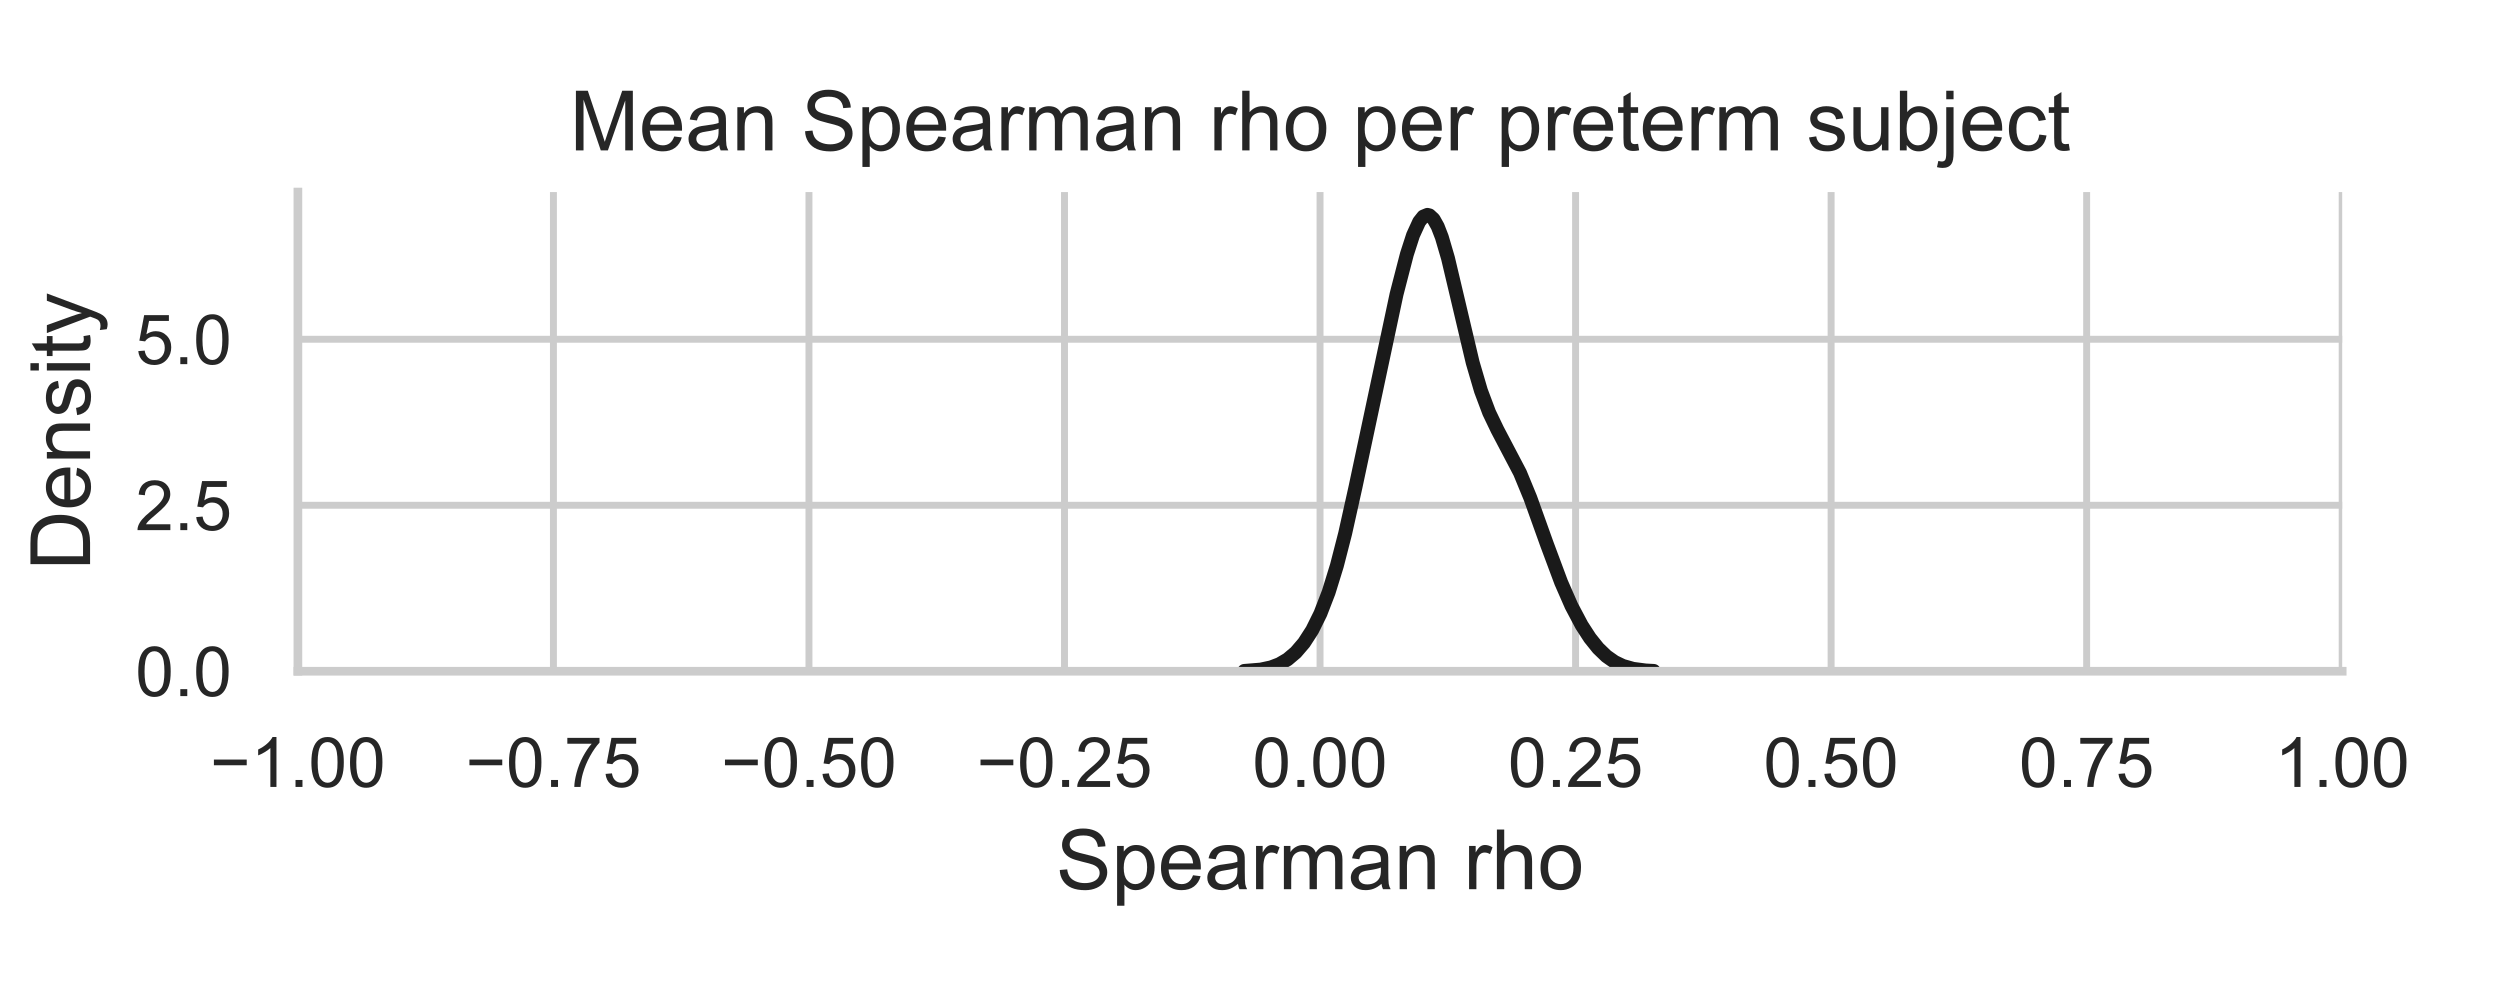
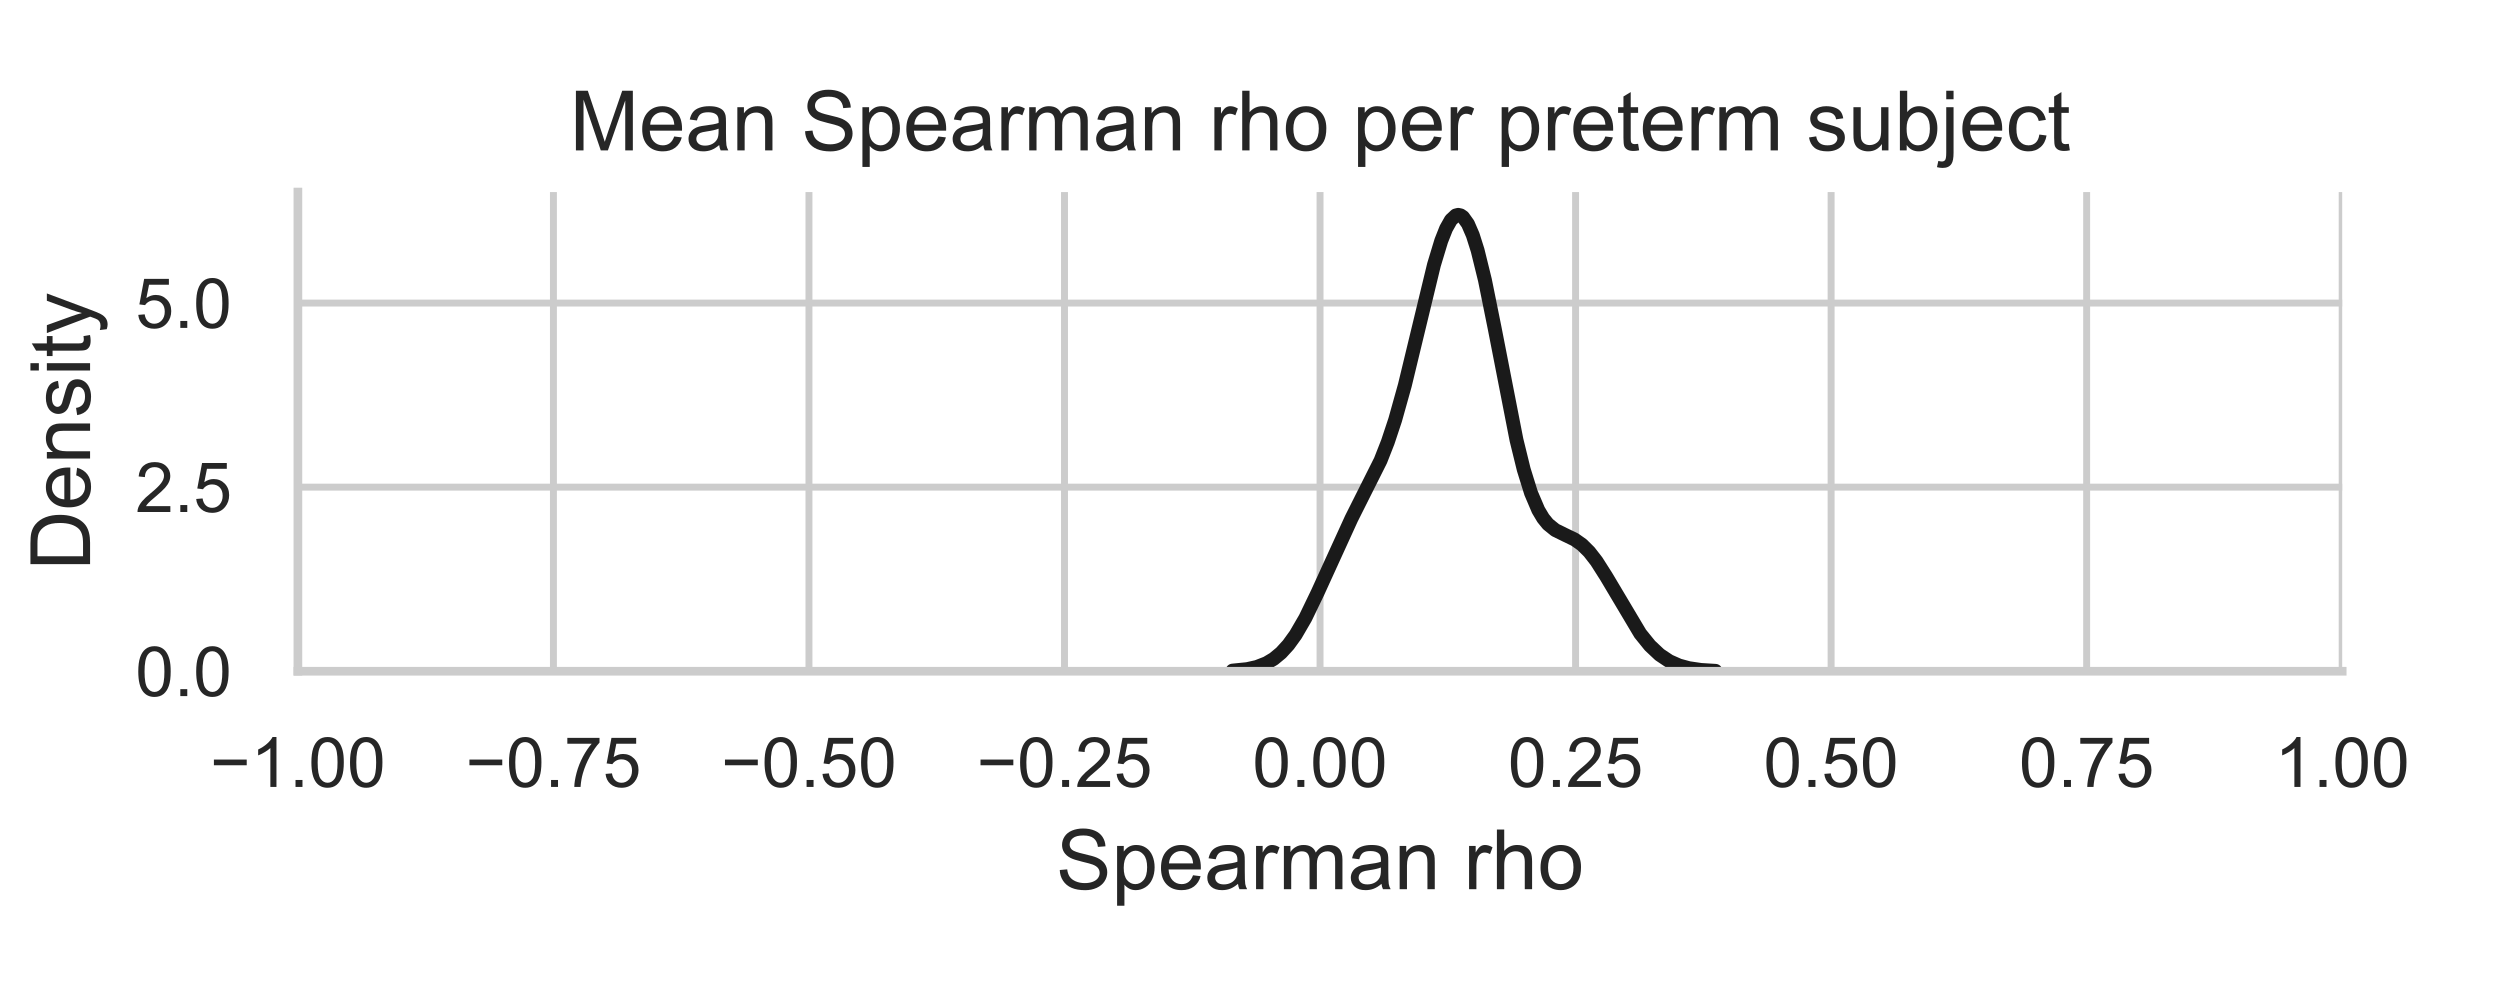
<svg xmlns="http://www.w3.org/2000/svg" xmlns:xlink="http://www.w3.org/1999/xlink" width="360pt" height="144pt" viewBox="0 0 360 144" version="1.1">
  <defs>
    <style type="text/css">*{stroke-linejoin: round; stroke-linecap: butt}</style>
  </defs>
  <g id="figure_1">
    <g id="patch_1">
      <path d="M 0 144  L 360 144  L 360 0  L 0 0  z " style="fill: #ffffff" />
    </g>
    <g id="axes_1">
      <g id="patch_2">
        <path d="M 42.896 96.66  L 337.275 96.66  L 337.275 27.656  L 42.896 27.656  z " style="fill: #ffffff" />
      </g>
      <g id="matplotlib.axis_1">
        <g id="xtick_1">
          <g id="line2d_1">
-             <path d="M 42.896 96.66  L 42.896 27.656  " clip-path="url(#p9b19d53286)" style="fill: none; stroke: #cccccc; stroke-linecap: round" />
+             <path d="M 42.896 96.66  L 42.896 27.656  " clip-path="url(#p92eefe6639)" style="fill: none; stroke: #cccccc; stroke-linecap: round" />
          </g>
          <g id="text_1">
            <g style="fill: #262626" transform="translate(30.24547 113.3178) scale(0.1 -0.1)">
              <defs>
                <path id="ArialMT-2212" d="M 3381 1997  L 356 1997  L 356 2522  L 3381 2522  L 3381 1997  z " transform="scale(0.015625)" />
                <path id="ArialMT-31" d="M 2384 0  L 1822 0  L 1822 3584  Q 1619 3391 1289 3197  Q 959 3003 697 2906  L 697 3450  Q 1169 3672 1522 3987  Q 1875 4303 2022 4600  L 2384 4600  L 2384 0  z " transform="scale(0.015625)" />
                <path id="ArialMT-2e" d="M 581 0  L 581 641  L 1222 641  L 1222 0  L 581 0  z " transform="scale(0.015625)" />
                <path id="ArialMT-30" d="M 266 2259  Q 266 3072 433 3567  Q 600 4063 929 4331  Q 1259 4600 1759 4600  Q 2128 4600 2406 4451  Q 2684 4303 2865 4023  Q 3047 3744 3150 3342  Q 3253 2941 3253 2259  Q 3253 1453 3087 958  Q 2922 463 2592 192  Q 2263 -78 1759 -78  Q 1097 -78 719 397  Q 266 969 266 2259  z M 844 2259  Q 844 1131 1108 757  Q 1372 384 1759 384  Q 2147 384 2411 759  Q 2675 1134 2675 2259  Q 2675 3391 2411 3762  Q 2147 4134 1753 4134  Q 1366 4134 1134 3806  Q 844 3388 844 2259  z " transform="scale(0.015625)" />
              </defs>
              <use xlink:href="#ArialMT-2212" />
              <use xlink:href="#ArialMT-31" x="58.398" />
              <use xlink:href="#ArialMT-2e" x="114.014" />
              <use xlink:href="#ArialMT-30" x="141.797" />
              <use xlink:href="#ArialMT-30" x="197.412" />
            </g>
          </g>
        </g>
        <g id="xtick_2">
          <g id="line2d_2">
-             <path d="M 79.694 96.66  L 79.694 27.656  " clip-path="url(#p9b19d53286)" style="fill: none; stroke: #cccccc; stroke-linecap: round" />
+             <path d="M 79.694 96.66  L 79.694 27.656  " clip-path="url(#p92eefe6639)" style="fill: none; stroke: #cccccc; stroke-linecap: round" />
          </g>
          <g id="text_2">
            <g style="fill: #262626" transform="translate(67.04281 113.3178) scale(0.1 -0.1)">
              <defs>
                <path id="ArialMT-37" d="M 303 3981  L 303 4522  L 3269 4522  L 3269 4084  Q 2831 3619 2401 2847  Q 1972 2075 1738 1259  Q 1569 684 1522 0  L 944 0  Q 953 541 1156 1306  Q 1359 2072 1739 2783  Q 2119 3494 2547 3981  L 303 3981  z " transform="scale(0.015625)" />
                <path id="ArialMT-35" d="M 266 1200  L 856 1250  Q 922 819 1161 601  Q 1400 384 1738 384  Q 2144 384 2425 690  Q 2706 997 2706 1503  Q 2706 1984 2436 2262  Q 2166 2541 1728 2541  Q 1456 2541 1237 2417  Q 1019 2294 894 2097  L 366 2166  L 809 4519  L 3088 4519  L 3088 3981  L 1259 3981  L 1013 2750  Q 1425 3038 1878 3038  Q 2478 3038 2890 2622  Q 3303 2206 3303 1553  Q 3303 931 2941 478  Q 2500 -78 1738 -78  Q 1113 -78 717 272  Q 322 622 266 1200  z " transform="scale(0.015625)" />
              </defs>
              <use xlink:href="#ArialMT-2212" />
              <use xlink:href="#ArialMT-30" x="58.398" />
              <use xlink:href="#ArialMT-2e" x="114.014" />
              <use xlink:href="#ArialMT-37" x="141.797" />
              <use xlink:href="#ArialMT-35" x="197.412" />
            </g>
          </g>
        </g>
        <g id="xtick_3">
          <g id="line2d_3">
-             <path d="M 116.491 96.66  L 116.491 27.656  " clip-path="url(#p9b19d53286)" style="fill: none; stroke: #cccccc; stroke-linecap: round" />
+             <path d="M 116.491 96.66  L 116.491 27.656  " clip-path="url(#p92eefe6639)" style="fill: none; stroke: #cccccc; stroke-linecap: round" />
          </g>
          <g id="text_3">
            <g style="fill: #262626" transform="translate(103.8402 113.3178) scale(0.1 -0.1)">
              <use xlink:href="#ArialMT-2212" />
              <use xlink:href="#ArialMT-30" x="58.398" />
              <use xlink:href="#ArialMT-2e" x="114.014" />
              <use xlink:href="#ArialMT-35" x="141.797" />
              <use xlink:href="#ArialMT-30" x="197.412" />
            </g>
          </g>
        </g>
        <g id="xtick_4">
          <g id="line2d_4">
-             <path d="M 153.288 96.66  L 153.288 27.656  " clip-path="url(#p9b19d53286)" style="fill: none; stroke: #cccccc; stroke-linecap: round" />
+             <path d="M 153.288 96.66  L 153.288 27.656  " clip-path="url(#p92eefe6639)" style="fill: none; stroke: #cccccc; stroke-linecap: round" />
          </g>
          <g id="text_4">
            <g style="fill: #262626" transform="translate(140.6375 113.3178) scale(0.1 -0.1)">
              <defs>
                <path id="ArialMT-32" d="M 3222 541  L 3222 0  L 194 0  Q 188 203 259 391  Q 375 700 629 1000  Q 884 1300 1366 1694  Q 2113 2306 2375 2664  Q 2638 3022 2638 3341  Q 2638 3675 2398 3904  Q 2159 4134 1775 4134  Q 1369 4134 1125 3890  Q 881 3647 878 3216  L 300 3275  Q 359 3922 746 4261  Q 1134 4600 1788 4600  Q 2447 4600 2831 4234  Q 3216 3869 3216 3328  Q 3216 3053 3103 2787  Q 2991 2522 2730 2228  Q 2469 1934 1863 1422  Q 1356 997 1212 845  Q 1069 694 975 541  L 3222 541  z " transform="scale(0.015625)" />
              </defs>
              <use xlink:href="#ArialMT-2212" />
              <use xlink:href="#ArialMT-30" x="58.398" />
              <use xlink:href="#ArialMT-2e" x="114.014" />
              <use xlink:href="#ArialMT-32" x="141.797" />
              <use xlink:href="#ArialMT-35" x="197.412" />
            </g>
          </g>
        </g>
        <g id="xtick_5">
          <g id="line2d_5">
-             <path d="M 190.086 96.66  L 190.086 27.656  " clip-path="url(#p9b19d53286)" style="fill: none; stroke: #cccccc; stroke-linecap: round" />
+             <path d="M 190.086 96.66  L 190.086 27.656  " clip-path="url(#p92eefe6639)" style="fill: none; stroke: #cccccc; stroke-linecap: round" />
          </g>
          <g id="text_5">
            <g style="fill: #262626" transform="translate(180.3552 113.3178) scale(0.1 -0.1)">
              <use xlink:href="#ArialMT-30" />
              <use xlink:href="#ArialMT-2e" x="55.615" />
              <use xlink:href="#ArialMT-30" x="83.398" />
              <use xlink:href="#ArialMT-30" x="139.014" />
            </g>
          </g>
        </g>
        <g id="xtick_6">
          <g id="line2d_6">
-             <path d="M 226.883 96.66  L 226.883 27.656  " clip-path="url(#p9b19d53286)" style="fill: none; stroke: #cccccc; stroke-linecap: round" />
+             <path d="M 226.883 96.66  L 226.883 27.656  " clip-path="url(#p92eefe6639)" style="fill: none; stroke: #cccccc; stroke-linecap: round" />
          </g>
          <g id="text_6">
            <g style="fill: #262626" transform="translate(217.1525 113.3178) scale(0.1 -0.1)">
              <use xlink:href="#ArialMT-30" />
              <use xlink:href="#ArialMT-2e" x="55.615" />
              <use xlink:href="#ArialMT-32" x="83.398" />
              <use xlink:href="#ArialMT-35" x="139.014" />
            </g>
          </g>
        </g>
        <g id="xtick_7">
          <g id="line2d_7">
-             <path d="M 263.68 96.66  L 263.68 27.656  " clip-path="url(#p9b19d53286)" style="fill: none; stroke: #cccccc; stroke-linecap: round" />
+             <path d="M 263.68 96.66  L 263.68 27.656  " clip-path="url(#p92eefe6639)" style="fill: none; stroke: #cccccc; stroke-linecap: round" />
          </g>
          <g id="text_7">
            <g style="fill: #262626" transform="translate(253.9498 113.3178) scale(0.1 -0.1)">
              <use xlink:href="#ArialMT-30" />
              <use xlink:href="#ArialMT-2e" x="55.615" />
              <use xlink:href="#ArialMT-35" x="83.398" />
              <use xlink:href="#ArialMT-30" x="139.014" />
            </g>
          </g>
        </g>
        <g id="xtick_8">
          <g id="line2d_8">
-             <path d="M 300.478 96.66  L 300.478 27.656  " clip-path="url(#p9b19d53286)" style="fill: none; stroke: #cccccc; stroke-linecap: round" />
+             <path d="M 300.478 96.66  L 300.478 27.656  " clip-path="url(#p92eefe6639)" style="fill: none; stroke: #cccccc; stroke-linecap: round" />
          </g>
          <g id="text_8">
            <g style="fill: #262626" transform="translate(290.7472 113.3178) scale(0.1 -0.1)">
              <use xlink:href="#ArialMT-30" />
              <use xlink:href="#ArialMT-2e" x="55.615" />
              <use xlink:href="#ArialMT-37" x="83.398" />
              <use xlink:href="#ArialMT-35" x="139.014" />
            </g>
          </g>
        </g>
        <g id="xtick_9">
          <g id="line2d_9">
-             <path d="M 337.275 96.66  L 337.275 27.656  " clip-path="url(#p9b19d53286)" style="fill: none; stroke: #cccccc; stroke-linecap: round" />
+             <path d="M 337.275 96.66  L 337.275 27.656  " clip-path="url(#p92eefe6639)" style="fill: none; stroke: #cccccc; stroke-linecap: round" />
          </g>
          <g id="text_9">
            <g style="fill: #262626" transform="translate(327.5445 113.3178) scale(0.1 -0.1)">
              <use xlink:href="#ArialMT-31" />
              <use xlink:href="#ArialMT-2e" x="55.615" />
              <use xlink:href="#ArialMT-30" x="83.398" />
              <use xlink:href="#ArialMT-30" x="139.014" />
            </g>
          </g>
        </g>
        <g id="text_10">
          <g style="fill: #262626" transform="translate(152.0672 128.0409) scale(0.12 -0.12)">
            <defs>
              <path id="ArialMT-53" d="M 288 1472  L 859 1522  Q 900 1178 1048 958  Q 1197 738 1509 602  Q 1822 466 2213 466  Q 2559 466 2825 569  Q 3091 672 3220 851  Q 3350 1031 3350 1244  Q 3350 1459 3225 1620  Q 3100 1781 2813 1891  Q 2628 1963 1997 2114  Q 1366 2266 1113 2400  Q 784 2572 623 2826  Q 463 3081 463 3397  Q 463 3744 659 4045  Q 856 4347 1234 4503  Q 1613 4659 2075 4659  Q 2584 4659 2973 4495  Q 3363 4331 3572 4012  Q 3781 3694 3797 3291  L 3216 3247  Q 3169 3681 2898 3903  Q 2628 4125 2100 4125  Q 1550 4125 1298 3923  Q 1047 3722 1047 3438  Q 1047 3191 1225 3031  Q 1400 2872 2139 2705  Q 2878 2538 3153 2413  Q 3553 2228 3743 1945  Q 3934 1663 3934 1294  Q 3934 928 3725 604  Q 3516 281 3123 101  Q 2731 -78 2241 -78  Q 1619 -78 1198 103  Q 778 284 539 648  Q 300 1013 288 1472  z " transform="scale(0.015625)" />
              <path id="ArialMT-70" d="M 422 -1272  L 422 3319  L 934 3319  L 934 2888  Q 1116 3141 1344 3267  Q 1572 3394 1897 3394  Q 2322 3394 2647 3175  Q 2972 2956 3137 2557  Q 3303 2159 3303 1684  Q 3303 1175 3120 767  Q 2938 359 2589 142  Q 2241 -75 1856 -75  Q 1575 -75 1351 44  Q 1128 163 984 344  L 984 -1272  L 422 -1272  z M 931 1641  Q 931 1000 1190 694  Q 1450 388 1819 388  Q 2194 388 2461 705  Q 2728 1022 2728 1688  Q 2728 2322 2467 2637  Q 2206 2953 1844 2953  Q 1484 2953 1207 2617  Q 931 2281 931 1641  z " transform="scale(0.015625)" />
              <path id="ArialMT-65" d="M 2694 1069  L 3275 997  Q 3138 488 2766 206  Q 2394 -75 1816 -75  Q 1088 -75 661 373  Q 234 822 234 1631  Q 234 2469 665 2931  Q 1097 3394 1784 3394  Q 2450 3394 2872 2941  Q 3294 2488 3294 1666  Q 3294 1616 3291 1516  L 816 1516  Q 847 969 1125 678  Q 1403 388 1819 388  Q 2128 388 2347 550  Q 2566 713 2694 1069  z M 847 1978  L 2700 1978  Q 2663 2397 2488 2606  Q 2219 2931 1791 2931  Q 1403 2931 1139 2672  Q 875 2413 847 1978  z " transform="scale(0.015625)" />
              <path id="ArialMT-61" d="M 2588 409  Q 2275 144 1986 34  Q 1697 -75 1366 -75  Q 819 -75 525 192  Q 231 459 231 875  Q 231 1119 342 1320  Q 453 1522 633 1644  Q 813 1766 1038 1828  Q 1203 1872 1538 1913  Q 2219 1994 2541 2106  Q 2544 2222 2544 2253  Q 2544 2597 2384 2738  Q 2169 2928 1744 2928  Q 1347 2928 1158 2789  Q 969 2650 878 2297  L 328 2372  Q 403 2725 575 2942  Q 747 3159 1072 3276  Q 1397 3394 1825 3394  Q 2250 3394 2515 3294  Q 2781 3194 2906 3042  Q 3031 2891 3081 2659  Q 3109 2516 3109 2141  L 3109 1391  Q 3109 606 3145 398  Q 3181 191 3288 0  L 2700 0  Q 2613 175 2588 409  z M 2541 1666  Q 2234 1541 1622 1453  Q 1275 1403 1131 1340  Q 988 1278 909 1158  Q 831 1038 831 891  Q 831 666 1001 516  Q 1172 366 1500 366  Q 1825 366 2078 508  Q 2331 650 2450 897  Q 2541 1088 2541 1459  L 2541 1666  z " transform="scale(0.015625)" />
              <path id="ArialMT-72" d="M 416 0  L 416 3319  L 922 3319  L 922 2816  Q 1116 3169 1280 3281  Q 1444 3394 1641 3394  Q 1925 3394 2219 3213  L 2025 2691  Q 1819 2813 1613 2813  Q 1428 2813 1281 2702  Q 1134 2591 1072 2394  Q 978 2094 978 1738  L 978 0  L 416 0  z " transform="scale(0.015625)" />
              <path id="ArialMT-6d" d="M 422 0  L 422 3319  L 925 3319  L 925 2853  Q 1081 3097 1340 3245  Q 1600 3394 1931 3394  Q 2300 3394 2536 3241  Q 2772 3088 2869 2813  Q 3263 3394 3894 3394  Q 4388 3394 4653 3120  Q 4919 2847 4919 2278  L 4919 0  L 4359 0  L 4359 2091  Q 4359 2428 4304 2576  Q 4250 2725 4106 2815  Q 3963 2906 3769 2906  Q 3419 2906 3187 2673  Q 2956 2441 2956 1928  L 2956 0  L 2394 0  L 2394 2156  Q 2394 2531 2256 2718  Q 2119 2906 1806 2906  Q 1569 2906 1367 2781  Q 1166 2656 1075 2415  Q 984 2175 984 1722  L 984 0  L 422 0  z " transform="scale(0.015625)" />
              <path id="ArialMT-6e" d="M 422 0  L 422 3319  L 928 3319  L 928 2847  Q 1294 3394 1984 3394  Q 2284 3394 2536 3286  Q 2788 3178 2913 3003  Q 3038 2828 3088 2588  Q 3119 2431 3119 2041  L 3119 0  L 2556 0  L 2556 2019  Q 2556 2363 2490 2533  Q 2425 2703 2258 2804  Q 2091 2906 1866 2906  Q 1506 2906 1245 2678  Q 984 2450 984 1813  L 984 0  L 422 0  z " transform="scale(0.015625)" />
              <path id="ArialMT-20" transform="scale(0.015625)" />
              <path id="ArialMT-68" d="M 422 0  L 422 4581  L 984 4581  L 984 2938  Q 1378 3394 1978 3394  Q 2347 3394 2619 3248  Q 2891 3103 3008 2847  Q 3125 2591 3125 2103  L 3125 0  L 2563 0  L 2563 2103  Q 2563 2525 2380 2717  Q 2197 2909 1863 2909  Q 1613 2909 1392 2779  Q 1172 2650 1078 2428  Q 984 2206 984 1816  L 984 0  L 422 0  z " transform="scale(0.015625)" />
              <path id="ArialMT-6f" d="M 213 1659  Q 213 2581 725 3025  Q 1153 3394 1769 3394  Q 2453 3394 2887 2945  Q 3322 2497 3322 1706  Q 3322 1066 3130 698  Q 2938 331 2570 128  Q 2203 -75 1769 -75  Q 1072 -75 642 372  Q 213 819 213 1659  z M 791 1659  Q 791 1022 1069 705  Q 1347 388 1769 388  Q 2188 388 2466 706  Q 2744 1025 2744 1678  Q 2744 2294 2464 2611  Q 2184 2928 1769 2928  Q 1347 2928 1069 2612  Q 791 2297 791 1659  z " transform="scale(0.015625)" />
            </defs>
            <use xlink:href="#ArialMT-53" />
            <use xlink:href="#ArialMT-70" x="66.699" />
            <use xlink:href="#ArialMT-65" x="122.314" />
            <use xlink:href="#ArialMT-61" x="177.93" />
            <use xlink:href="#ArialMT-72" x="233.545" />
            <use xlink:href="#ArialMT-6d" x="266.846" />
            <use xlink:href="#ArialMT-61" x="350.146" />
            <use xlink:href="#ArialMT-6e" x="405.762" />
            <use xlink:href="#ArialMT-20" x="461.377" />
            <use xlink:href="#ArialMT-72" x="489.16" />
            <use xlink:href="#ArialMT-68" x="522.461" />
            <use xlink:href="#ArialMT-6f" x="578.076" />
          </g>
        </g>
      </g>
      <g id="matplotlib.axis_2">
        <g id="ytick_1">
          <g id="line2d_10">
-             <path d="M 42.896 96.66  L 337.275 96.66  " clip-path="url(#p9b19d53286)" style="fill: none; stroke: #cccccc; stroke-linecap: round" />
+             <path d="M 42.896 96.66  L 337.275 96.66  " clip-path="url(#p92eefe6639)" style="fill: none; stroke: #cccccc; stroke-linecap: round" />
          </g>
          <g id="text_11">
            <g style="fill: #262626" transform="translate(19.49625 100.2389) scale(0.1 -0.1)">
              <use xlink:href="#ArialMT-30" />
              <use xlink:href="#ArialMT-2e" x="55.615" />
              <use xlink:href="#ArialMT-30" x="83.398" />
            </g>
          </g>
        </g>
        <g id="ytick_2">
          <g id="line2d_11">
-             <path d="M 42.896 72.759  L 337.275 72.759  " clip-path="url(#p9b19d53286)" style="fill: none; stroke: #cccccc; stroke-linecap: round" />
+             <path d="M 42.896 70.149  L 337.275 70.149  " clip-path="url(#p92eefe6639)" style="fill: none; stroke: #cccccc; stroke-linecap: round" />
          </g>
          <g id="text_12">
-             <g style="fill: #262626" transform="translate(19.49625 76.33805) scale(0.1 -0.1)">
+             <g style="fill: #262626" transform="translate(19.49625 73.72818) scale(0.1 -0.1)">
              <use xlink:href="#ArialMT-32" />
              <use xlink:href="#ArialMT-2e" x="55.615" />
              <use xlink:href="#ArialMT-35" x="83.398" />
            </g>
          </g>
        </g>
        <g id="ytick_3">
          <g id="line2d_12">
-             <path d="M 42.896 48.858  L 337.275 48.858  " clip-path="url(#p9b19d53286)" style="fill: none; stroke: #cccccc; stroke-linecap: round" />
+             <path d="M 42.896 43.639  L 337.275 43.639  " clip-path="url(#p92eefe6639)" style="fill: none; stroke: #cccccc; stroke-linecap: round" />
          </g>
          <g id="text_13">
-             <g style="fill: #262626" transform="translate(19.49625 52.4372) scale(0.1 -0.1)">
+             <g style="fill: #262626" transform="translate(19.49625 47.21746) scale(0.1 -0.1)">
              <use xlink:href="#ArialMT-35" />
              <use xlink:href="#ArialMT-2e" x="55.615" />
              <use xlink:href="#ArialMT-30" x="83.398" />
            </g>
          </g>
        </g>
        <g id="text_14">
          <g style="fill: #262626" transform="translate(12.97063 82.16438) rotate(-90) scale(0.12 -0.12)">
            <defs>
              <path id="ArialMT-44" d="M 494 0  L 494 4581  L 2072 4581  Q 2606 4581 2888 4516  Q 3281 4425 3559 4188  Q 3922 3881 4101 3404  Q 4281 2928 4281 2316  Q 4281 1794 4159 1391  Q 4038 988 3847 723  Q 3656 459 3429 307  Q 3203 156 2883 78  Q 2563 0 2147 0  L 494 0  z M 1100 541  L 2078 541  Q 2531 541 2789 625  Q 3047 709 3200 863  Q 3416 1078 3536 1442  Q 3656 1806 3656 2325  Q 3656 3044 3420 3430  Q 3184 3816 2847 3947  Q 2603 4041 2063 4041  L 1100 4041  L 1100 541  z " transform="scale(0.015625)" />
              <path id="ArialMT-73" d="M 197 991  L 753 1078  Q 800 744 1014 566  Q 1228 388 1613 388  Q 2000 388 2187 545  Q 2375 703 2375 916  Q 2375 1106 2209 1216  Q 2094 1291 1634 1406  Q 1016 1563 777 1677  Q 538 1791 414 1992  Q 291 2194 291 2438  Q 291 2659 392 2848  Q 494 3038 669 3163  Q 800 3259 1026 3326  Q 1253 3394 1513 3394  Q 1903 3394 2198 3281  Q 2494 3169 2634 2976  Q 2775 2784 2828 2463  L 2278 2388  Q 2241 2644 2061 2787  Q 1881 2931 1553 2931  Q 1166 2931 1000 2803  Q 834 2675 834 2503  Q 834 2394 903 2306  Q 972 2216 1119 2156  Q 1203 2125 1616 2013  Q 2213 1853 2448 1751  Q 2684 1650 2818 1456  Q 2953 1263 2953 975  Q 2953 694 2789 445  Q 2625 197 2315 61  Q 2006 -75 1616 -75  Q 969 -75 630 194  Q 291 463 197 991  z " transform="scale(0.015625)" />
              <path id="ArialMT-69" d="M 425 3934  L 425 4581  L 988 4581  L 988 3934  L 425 3934  z M 425 0  L 425 3319  L 988 3319  L 988 0  L 425 0  z " transform="scale(0.015625)" />
              <path id="ArialMT-74" d="M 1650 503  L 1731 6  Q 1494 -44 1306 -44  Q 1000 -44 831 53  Q 663 150 594 308  Q 525 466 525 972  L 525 2881  L 113 2881  L 113 3319  L 525 3319  L 525 4141  L 1084 4478  L 1084 3319  L 1650 3319  L 1650 2881  L 1084 2881  L 1084 941  Q 1084 700 1114 631  Q 1144 563 1211 522  Q 1278 481 1403 481  Q 1497 481 1650 503  z " transform="scale(0.015625)" />
              <path id="ArialMT-79" d="M 397 -1278  L 334 -750  Q 519 -800 656 -800  Q 844 -800 956 -737  Q 1069 -675 1141 -563  Q 1194 -478 1313 -144  Q 1328 -97 1363 -6  L 103 3319  L 709 3319  L 1400 1397  Q 1534 1031 1641 628  Q 1738 1016 1872 1384  L 2581 3319  L 3144 3319  L 1881 -56  Q 1678 -603 1566 -809  Q 1416 -1088 1222 -1217  Q 1028 -1347 759 -1347  Q 597 -1347 397 -1278  z " transform="scale(0.015625)" />
            </defs>
            <use xlink:href="#ArialMT-44" />
            <use xlink:href="#ArialMT-65" x="72.217" />
            <use xlink:href="#ArialMT-6e" x="127.832" />
            <use xlink:href="#ArialMT-73" x="183.447" />
            <use xlink:href="#ArialMT-69" x="233.447" />
            <use xlink:href="#ArialMT-74" x="255.664" />
            <use xlink:href="#ArialMT-79" x="283.447" />
          </g>
        </g>
      </g>
      <g id="line2d_13">
-         <path d="M 179.182 96.611  L 181.552 96.418  L 183.033 96.1  L 184.218 95.649  L 185.404 94.955  L 186.589 93.953  L 187.774 92.574  L 188.959 90.739  L 190.144 88.345  L 191.329 85.276  L 192.514 81.44  L 193.699 76.831  L 195.18 70.184  L 201.105 42.359  L 202.587 36.621  L 203.475 33.874  L 204.364 31.928  L 204.957 31.184  L 205.549 30.94  L 205.846 31.014  L 206.438 31.558  L 207.031 32.617  L 207.623 34.148  L 208.512 37.181  L 209.993 43.435  L 212.067 52.21  L 213.252 56.253  L 214.437 59.41  L 215.622 61.883  L 218.881 68.09  L 220.362 71.685  L 222.732 78.3  L 224.806 83.865  L 226.288 87.249  L 227.769 90.048  L 228.954 91.875  L 230.139 93.351  L 231.324 94.493  L 232.509 95.325  L 233.694 95.892  L 235.175 96.313  L 236.953 96.546  L 238.138 96.611  L 238.138 96.611  " clip-path="url(#p9b19d53286)" style="fill: none; stroke: #1a1a1a; stroke-width: 2; stroke-linecap: round" />
+         <path d="M 177.486 96.567  L 179.583 96.356  L 180.981 96.046  L 182.378 95.501  L 183.427 94.873  L 184.475 94.005  L 185.523 92.857  L 186.572 91.406  L 187.97 89.002  L 189.717 85.382  L 194.609 74.665  L 198.802 66.308  L 199.851 63.631  L 200.899 60.477  L 202.297 55.482  L 204.044 48.252  L 206.49 38.139  L 207.538 34.681  L 208.237 32.913  L 208.936 31.673  L 209.635 31.026  L 209.984 30.939  L 210.334 31.016  L 210.683 31.258  L 211.382 32.236  L 212.081 33.852  L 212.78 36.061  L 213.828 40.321  L 215.226 47.24  L 218.371 63.342  L 219.419 67.613  L 220.468 70.989  L 221.516 73.449  L 222.215 74.623  L 222.914 75.484  L 223.962 76.332  L 225.36 77.019  L 226.758 77.694  L 227.806 78.434  L 228.854 79.472  L 229.903 80.822  L 231.3 83.02  L 236.192 91.239  L 237.59 92.967  L 238.988 94.282  L 240.386 95.214  L 241.784 95.832  L 243.181 96.214  L 244.928 96.472  L 247.025 96.601  L 247.025 96.601  " clip-path="url(#p92eefe6639)" style="fill: none; stroke: #1a1a1a; stroke-width: 2; stroke-linecap: round" />
      </g>
      <g id="patch_3">
        <path d="M 42.896 96.66  L 42.896 27.656  " style="fill: none; stroke: #cccccc; stroke-width: 1.25; stroke-linejoin: miter; stroke-linecap: square" />
      </g>
      <g id="patch_4">
        <path d="M 42.896 96.66  L 337.275 96.66  " style="fill: none; stroke: #cccccc; stroke-width: 1.25; stroke-linejoin: miter; stroke-linecap: square" />
      </g>
      <g id="text_15">
        <g style="fill: #262626" transform="translate(82.04156 21.65625) scale(0.12 -0.12)">
          <defs>
            <path id="ArialMT-4d" d="M 475 0  L 475 4581  L 1388 4581  L 2472 1338  Q 2622 884 2691 659  Q 2769 909 2934 1394  L 4031 4581  L 4847 4581  L 4847 0  L 4263 0  L 4263 3834  L 2931 0  L 2384 0  L 1059 3900  L 1059 0  L 475 0  z " transform="scale(0.015625)" />
            <path id="ArialMT-75" d="M 2597 0  L 2597 488  Q 2209 -75 1544 -75  Q 1250 -75 995 37  Q 741 150 617 320  Q 494 491 444 738  Q 409 903 409 1263  L 409 3319  L 972 3319  L 972 1478  Q 972 1038 1006 884  Q 1059 663 1231 536  Q 1403 409 1656 409  Q 1909 409 2131 539  Q 2353 669 2445 892  Q 2538 1116 2538 1541  L 2538 3319  L 3100 3319  L 3100 0  L 2597 0  z " transform="scale(0.015625)" />
            <path id="ArialMT-62" d="M 941 0  L 419 0  L 419 4581  L 981 4581  L 981 2947  Q 1338 3394 1891 3394  Q 2197 3394 2470 3270  Q 2744 3147 2920 2923  Q 3097 2700 3197 2384  Q 3297 2069 3297 1709  Q 3297 856 2875 390  Q 2453 -75 1863 -75  Q 1275 -75 941 416  L 941 0  z M 934 1684  Q 934 1088 1097 822  Q 1363 388 1816 388  Q 2184 388 2453 708  Q 2722 1028 2722 1663  Q 2722 2313 2464 2622  Q 2206 2931 1841 2931  Q 1472 2931 1203 2611  Q 934 2291 934 1684  z " transform="scale(0.015625)" />
            <path id="ArialMT-6a" d="M 419 3928  L 419 4581  L 981 4581  L 981 3928  L 419 3928  z M -294 -1288  L -188 -809  Q -19 -853 78 -853  Q 250 -853 334 -739  Q 419 -625 419 -169  L 419 3319  L 981 3319  L 981 -181  Q 981 -794 822 -1034  Q 619 -1347 147 -1347  Q -81 -1347 -294 -1288  z " transform="scale(0.015625)" />
            <path id="ArialMT-63" d="M 2588 1216  L 3141 1144  Q 3050 572 2676 248  Q 2303 -75 1759 -75  Q 1078 -75 664 370  Q 250 816 250 1647  Q 250 2184 428 2587  Q 606 2991 970 3192  Q 1334 3394 1763 3394  Q 2303 3394 2647 3120  Q 2991 2847 3088 2344  L 2541 2259  Q 2463 2594 2264 2762  Q 2066 2931 1784 2931  Q 1359 2931 1093 2626  Q 828 2322 828 1663  Q 828 994 1084 691  Q 1341 388 1753 388  Q 2084 388 2306 591  Q 2528 794 2588 1216  z " transform="scale(0.015625)" />
          </defs>
          <use xlink:href="#ArialMT-4d" />
          <use xlink:href="#ArialMT-65" x="83.301" />
          <use xlink:href="#ArialMT-61" x="138.916" />
          <use xlink:href="#ArialMT-6e" x="194.531" />
          <use xlink:href="#ArialMT-20" x="250.146" />
          <use xlink:href="#ArialMT-53" x="277.93" />
          <use xlink:href="#ArialMT-70" x="344.629" />
          <use xlink:href="#ArialMT-65" x="400.244" />
          <use xlink:href="#ArialMT-61" x="455.859" />
          <use xlink:href="#ArialMT-72" x="511.475" />
          <use xlink:href="#ArialMT-6d" x="544.775" />
          <use xlink:href="#ArialMT-61" x="628.076" />
          <use xlink:href="#ArialMT-6e" x="683.691" />
          <use xlink:href="#ArialMT-20" x="739.307" />
          <use xlink:href="#ArialMT-72" x="767.09" />
          <use xlink:href="#ArialMT-68" x="800.391" />
          <use xlink:href="#ArialMT-6f" x="856.006" />
          <use xlink:href="#ArialMT-20" x="911.621" />
          <use xlink:href="#ArialMT-70" x="939.404" />
          <use xlink:href="#ArialMT-65" x="995.02" />
          <use xlink:href="#ArialMT-72" x="1050.635" />
          <use xlink:href="#ArialMT-20" x="1083.936" />
          <use xlink:href="#ArialMT-70" x="1111.719" />
          <use xlink:href="#ArialMT-72" x="1167.334" />
          <use xlink:href="#ArialMT-65" x="1200.635" />
          <use xlink:href="#ArialMT-74" x="1256.25" />
          <use xlink:href="#ArialMT-65" x="1284.033" />
          <use xlink:href="#ArialMT-72" x="1339.648" />
          <use xlink:href="#ArialMT-6d" x="1372.949" />
          <use xlink:href="#ArialMT-20" x="1456.25" />
          <use xlink:href="#ArialMT-73" x="1484.033" />
          <use xlink:href="#ArialMT-75" x="1534.033" />
          <use xlink:href="#ArialMT-62" x="1589.648" />
          <use xlink:href="#ArialMT-6a" x="1645.264" />
          <use xlink:href="#ArialMT-65" x="1667.48" />
          <use xlink:href="#ArialMT-63" x="1723.096" />
          <use xlink:href="#ArialMT-74" x="1773.096" />
        </g>
      </g>
    </g>
  </g>
  <defs>
-     <clipPath id="p9b19d53286">
+     <clipPath id="p92eefe6639">
      <rect x="42.896" y="27.656" width="294.379" height="69.004" />
    </clipPath>
  </defs>
</svg>
